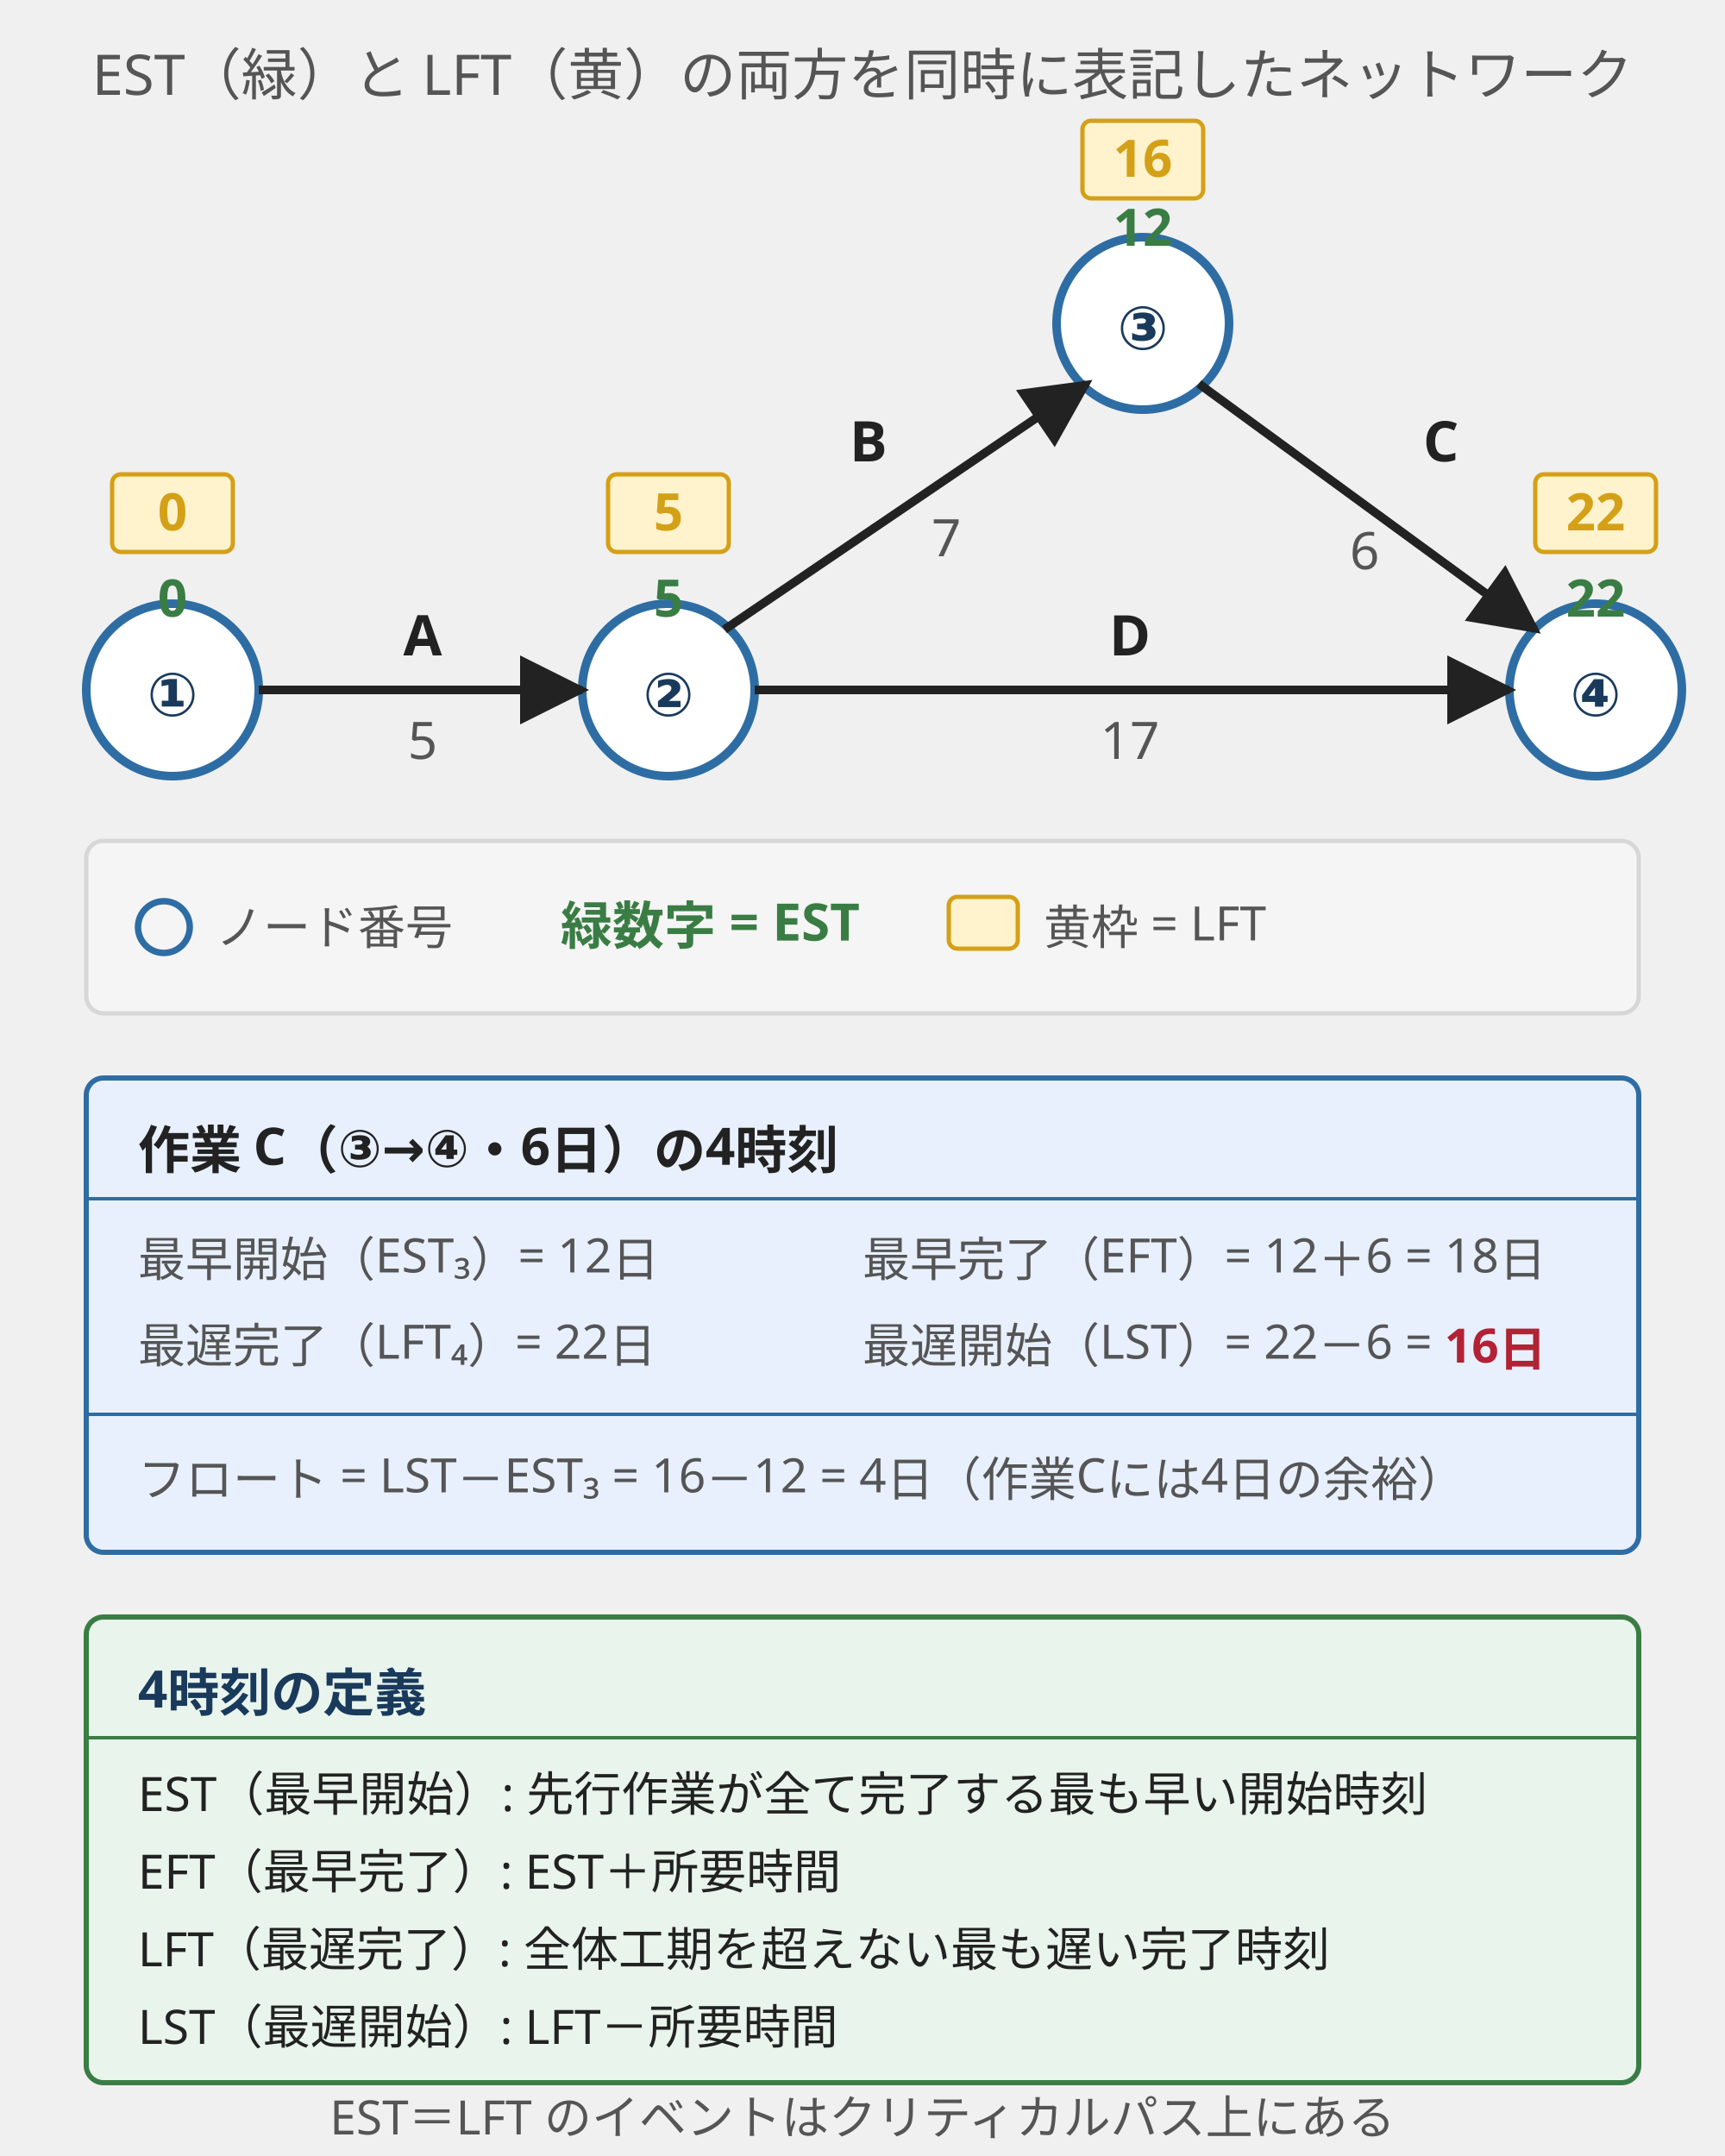
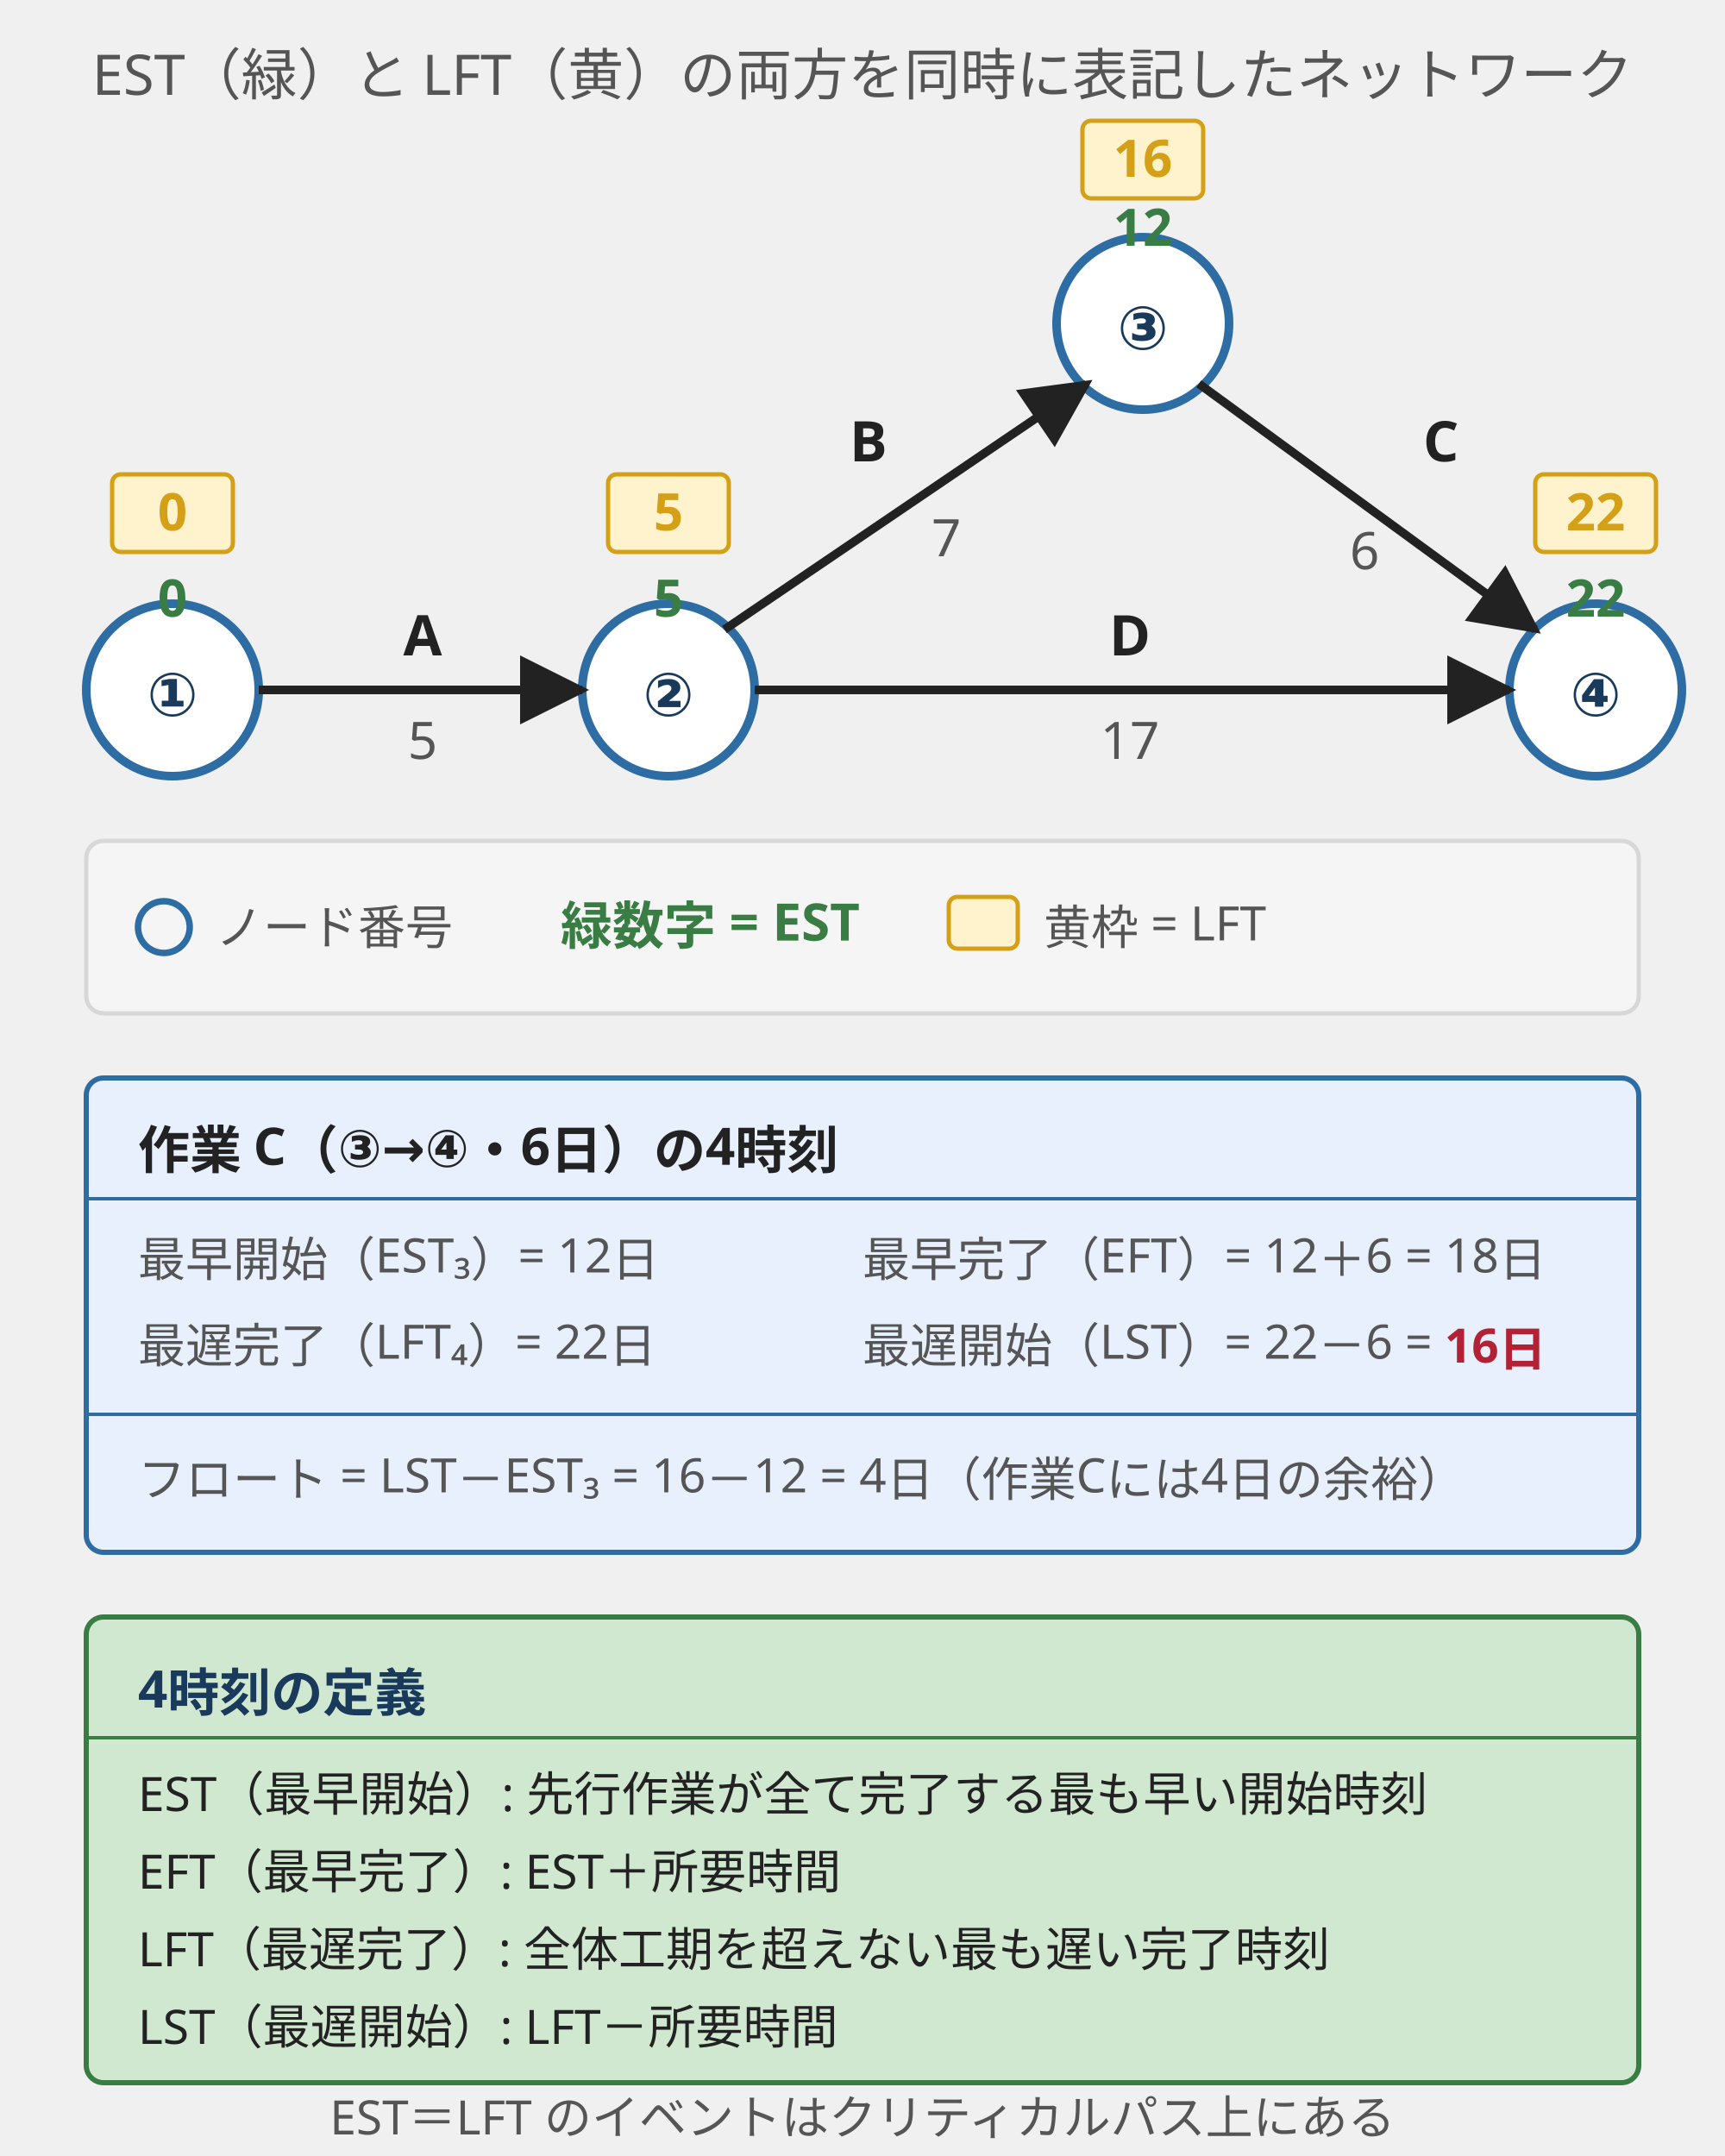
<svg xmlns="http://www.w3.org/2000/svg" viewBox="0 0 400 500" style="max-width:400px;width:100%" role="img" aria-label="4つの作業時刻（EST・LFT・EFT・LST）を1つのネットワークで確認する例">
  <defs>
    <marker id="arrow" viewBox="0 0 10 10" refX="9" refY="5" markerWidth="8" markerHeight="8" orient="auto">
      <path d="M0,0 L10,5 L0,10 z" fill="#222" />
    </marker>
  </defs>
  <style>
    .title { font-family: "Hiragino Sans","Yu Gothic",sans-serif; font-size: 13px; fill: #555; }
    .node-num { font-family: "Hiragino Sans","Yu Gothic",sans-serif; font-size: 14px; fill: #1a3a5c; font-weight: 600; }
    .activity { font-family: "Hiragino Sans","Yu Gothic",sans-serif; font-size: 13px; fill: #222; font-weight: 600; }
    .duration { font-family: "Hiragino Sans","Yu Gothic",sans-serif; font-size: 12px; fill: #555; }
    .est { font-family: "Hiragino Sans","Yu Gothic",sans-serif; font-size: 12px; fill: #3a7d44; font-weight: 700; }
    .lft-num { font-family: "Hiragino Sans","Yu Gothic",sans-serif; font-size: 12px; fill: #d4a017; font-weight: 700; }
    .lft-box { fill: #fff3cd; stroke: #d4a017; stroke-width: 1; }
    .legend-label { font-family: "Hiragino Sans","Yu Gothic",sans-serif; font-size: 12px; fill: #222; font-weight: 700; }
    .legend-sub { font-family: "Hiragino Sans","Yu Gothic",sans-serif; font-size: 11px; fill: #555; }
    .sub { font-family: "Hiragino Sans","Yu Gothic",sans-serif; font-size: 11px; fill: #555; }
    .rule-title { font-family: "Hiragino Sans","Yu Gothic",sans-serif; font-size: 12px; fill: #1a3a5c; font-weight: 700; }
    .rule-body { font-family: "Hiragino Sans","Yu Gothic",sans-serif; font-size: 11px; fill: #222; }
  </style>
  <text x="200" y="22" text-anchor="middle" class="title">EST（緑）と LFT（黄）の両方を同時に表記したネットワーク</text>
  <circle cx="40" cy="160" r="20" fill="#ffffff" stroke="#2e6da4" stroke-width="2" />
  <text x="40" y="166" text-anchor="middle" class="node-num">①</text>
  <text x="40" y="143" text-anchor="middle" class="est">0</text>
  <rect x="26" y="110" width="28" height="18" rx="2" class="lft-box" />
  <text x="40" y="123" text-anchor="middle" class="lft-num">0</text>
  <circle cx="155" cy="160" r="20" fill="#ffffff" stroke="#2e6da4" stroke-width="2" />
  <text x="155" y="166" text-anchor="middle" class="node-num">②</text>
  <text x="155" y="143" text-anchor="middle" class="est">5</text>
  <rect x="141" y="110" width="28" height="18" rx="2" class="lft-box" />
  <text x="155" y="123" text-anchor="middle" class="lft-num">5</text>
  <circle cx="265" cy="75" r="20" fill="#ffffff" stroke="#2e6da4" stroke-width="2" />
  <text x="265" y="81" text-anchor="middle" class="node-num">③</text>
  <text x="265" y="57" text-anchor="middle" class="est">12</text>
  <rect x="251" y="28" width="28" height="18" rx="2" class="lft-box" />
  <text x="265" y="41" text-anchor="middle" class="lft-num">16</text>
  <circle cx="370" cy="160" r="20" fill="#ffffff" stroke="#2e6da4" stroke-width="2" />
  <text x="370" y="166" text-anchor="middle" class="node-num">④</text>
  <text x="370" y="143" text-anchor="middle" class="est">22</text>
  <rect x="356" y="110" width="28" height="18" rx="2" class="lft-box" />
  <text x="370" y="123" text-anchor="middle" class="lft-num">22</text>
  <line x1="60" y1="160" x2="135" y2="160" stroke="#222" stroke-width="2" marker-end="url(#arrow)" />
  <text x="98" y="152" text-anchor="middle" class="activity">A</text>
  <text x="98" y="176" text-anchor="middle" class="duration">5</text>
  <line x1="168" y1="146" x2="252" y2="89" stroke="#222" stroke-width="2" marker-end="url(#arrow)" />
  <text x="197" y="107" class="activity">B</text>
  <text x="216" y="129" class="duration">7</text>
  <line x1="175" y1="160" x2="350" y2="160" stroke="#222" stroke-width="2" marker-end="url(#arrow)" />
  <text x="262" y="152" text-anchor="middle" class="activity">D</text>
  <text x="262" y="176" text-anchor="middle" class="duration">17</text>
  <line x1="278" y1="89" x2="356" y2="146" stroke="#222" stroke-width="2" marker-end="url(#arrow)" />
  <text x="330" y="107" class="activity">C</text>
  <text x="313" y="132" class="duration">6</text>
  <rect x="20" y="195" width="360" height="40" rx="4" fill="#f5f5f5" stroke="#d7d7d7" stroke-width="1" />
  <circle cx="38" cy="215" r="6" fill="none" stroke="#2e6da4" stroke-width="1.5" />
  <text x="50" y="219" class="sub">ノード番号</text>
  <text x="130" y="219" class="est">緑数字 = EST</text>
  <rect x="220" y="208" width="16" height="12" rx="2" class="lft-box" />
  <text x="242" y="219" class="sub">黄枠 = LFT</text>
  <rect x="20" y="250" width="360" height="110" rx="4" fill="#e8f0fe" stroke="#2e6da4" stroke-width="1.2" />
  <text x="32" y="271" class="legend-label">作業 C（③→④・6日）の4時刻</text>
  <line x1="20" y1="278" x2="380" y2="278" stroke="#2e6da4" stroke-width="0.8" />
  <text x="32" y="296" class="legend-sub">最早開始（EST₃）= 12日</text>
  <text x="200" y="296" class="legend-sub">最早完了（EFT）= 12＋6 = 18日</text>
  <text x="32" y="316" class="legend-sub">最遅完了（LFT₄）= 22日</text>
  <text x="200" y="316" font-family="Hiragino Sans,Yu Gothic,sans-serif" font-size="11" fill="#555">最遅開始（LST）= 22－6 = <tspan fill="#b22234" font-weight="700">16日</tspan>
  </text>
  <line x1="20" y1="328" x2="380" y2="328" stroke="#2e6da4" stroke-width="0.8" />
  <text x="32" y="347" class="legend-sub">フロート = LST－EST₃ = 16－12 = 4日（作業Cには4日の余裕）</text>
-   <rect x="20" y="375" width="360" height="108" rx="4" fill="#e8f4ec" stroke="#3a7d44" stroke-width="1.2" />
+   <rect x="20" y="375" width="360" height="108" rx="4" fill="#d0e8d0" stroke="#3a7d44" stroke-width="1.2" />
  <text x="32" y="396" class="rule-title">4時刻の定義</text>
  <line x1="20" y1="403" x2="380" y2="403" stroke="#3a7d44" stroke-width="0.8" />
  <text x="32" y="420" class="rule-body">EST（最早開始）: 先行作業が全て完了する最も早い開始時刻</text>
  <text x="32" y="438" class="rule-body">EFT（最早完了）: EST＋所要時間</text>
  <text x="32" y="456" class="rule-body">LFT（最遅完了）: 全体工期を超えない最も遅い完了時刻</text>
  <text x="32" y="474" class="rule-body">LST（最遅開始）: LFT－所要時間</text>
  <text x="200" y="495" text-anchor="middle" class="sub">EST＝LFT のイベントはクリティカルパス上にある</text>
</svg>
